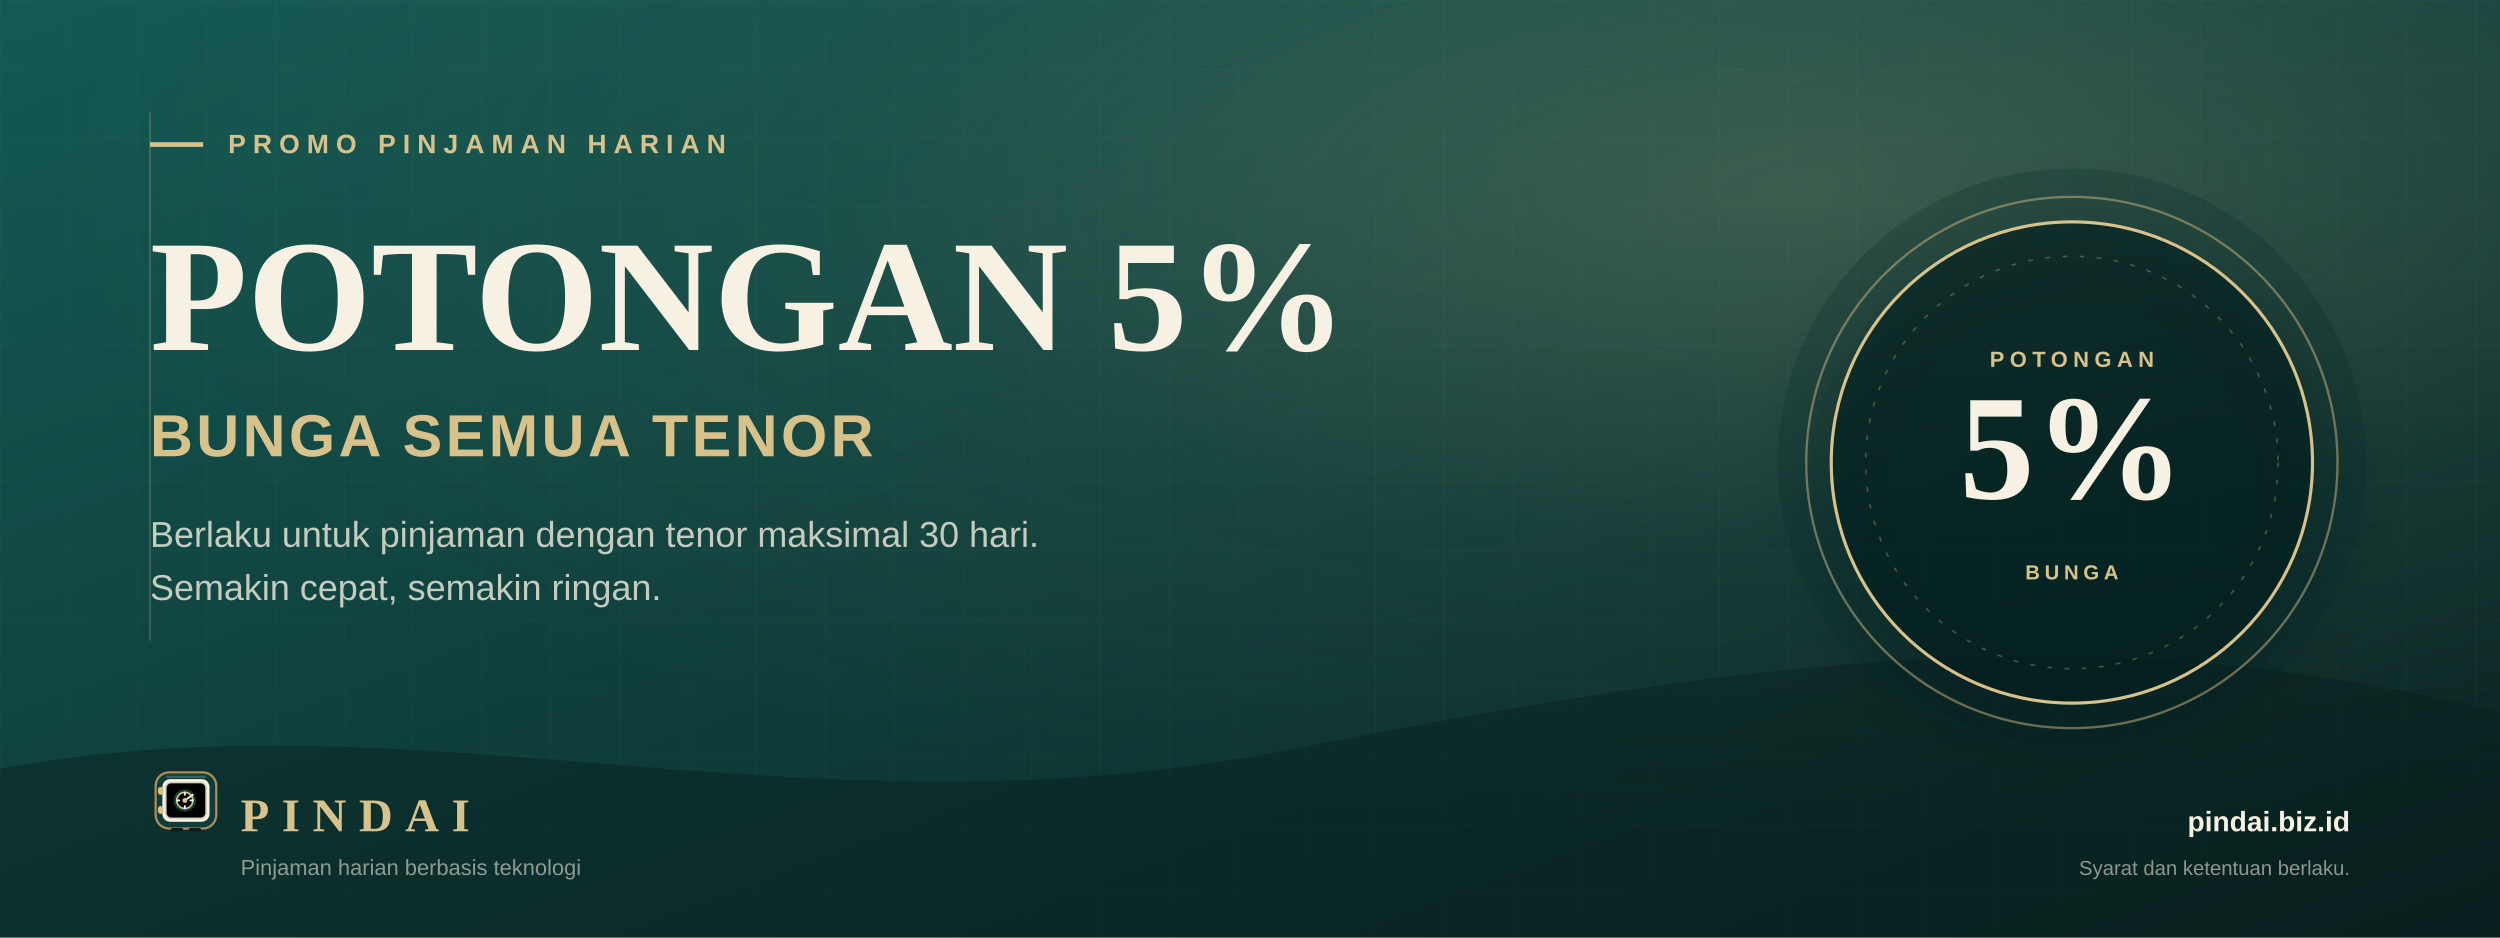
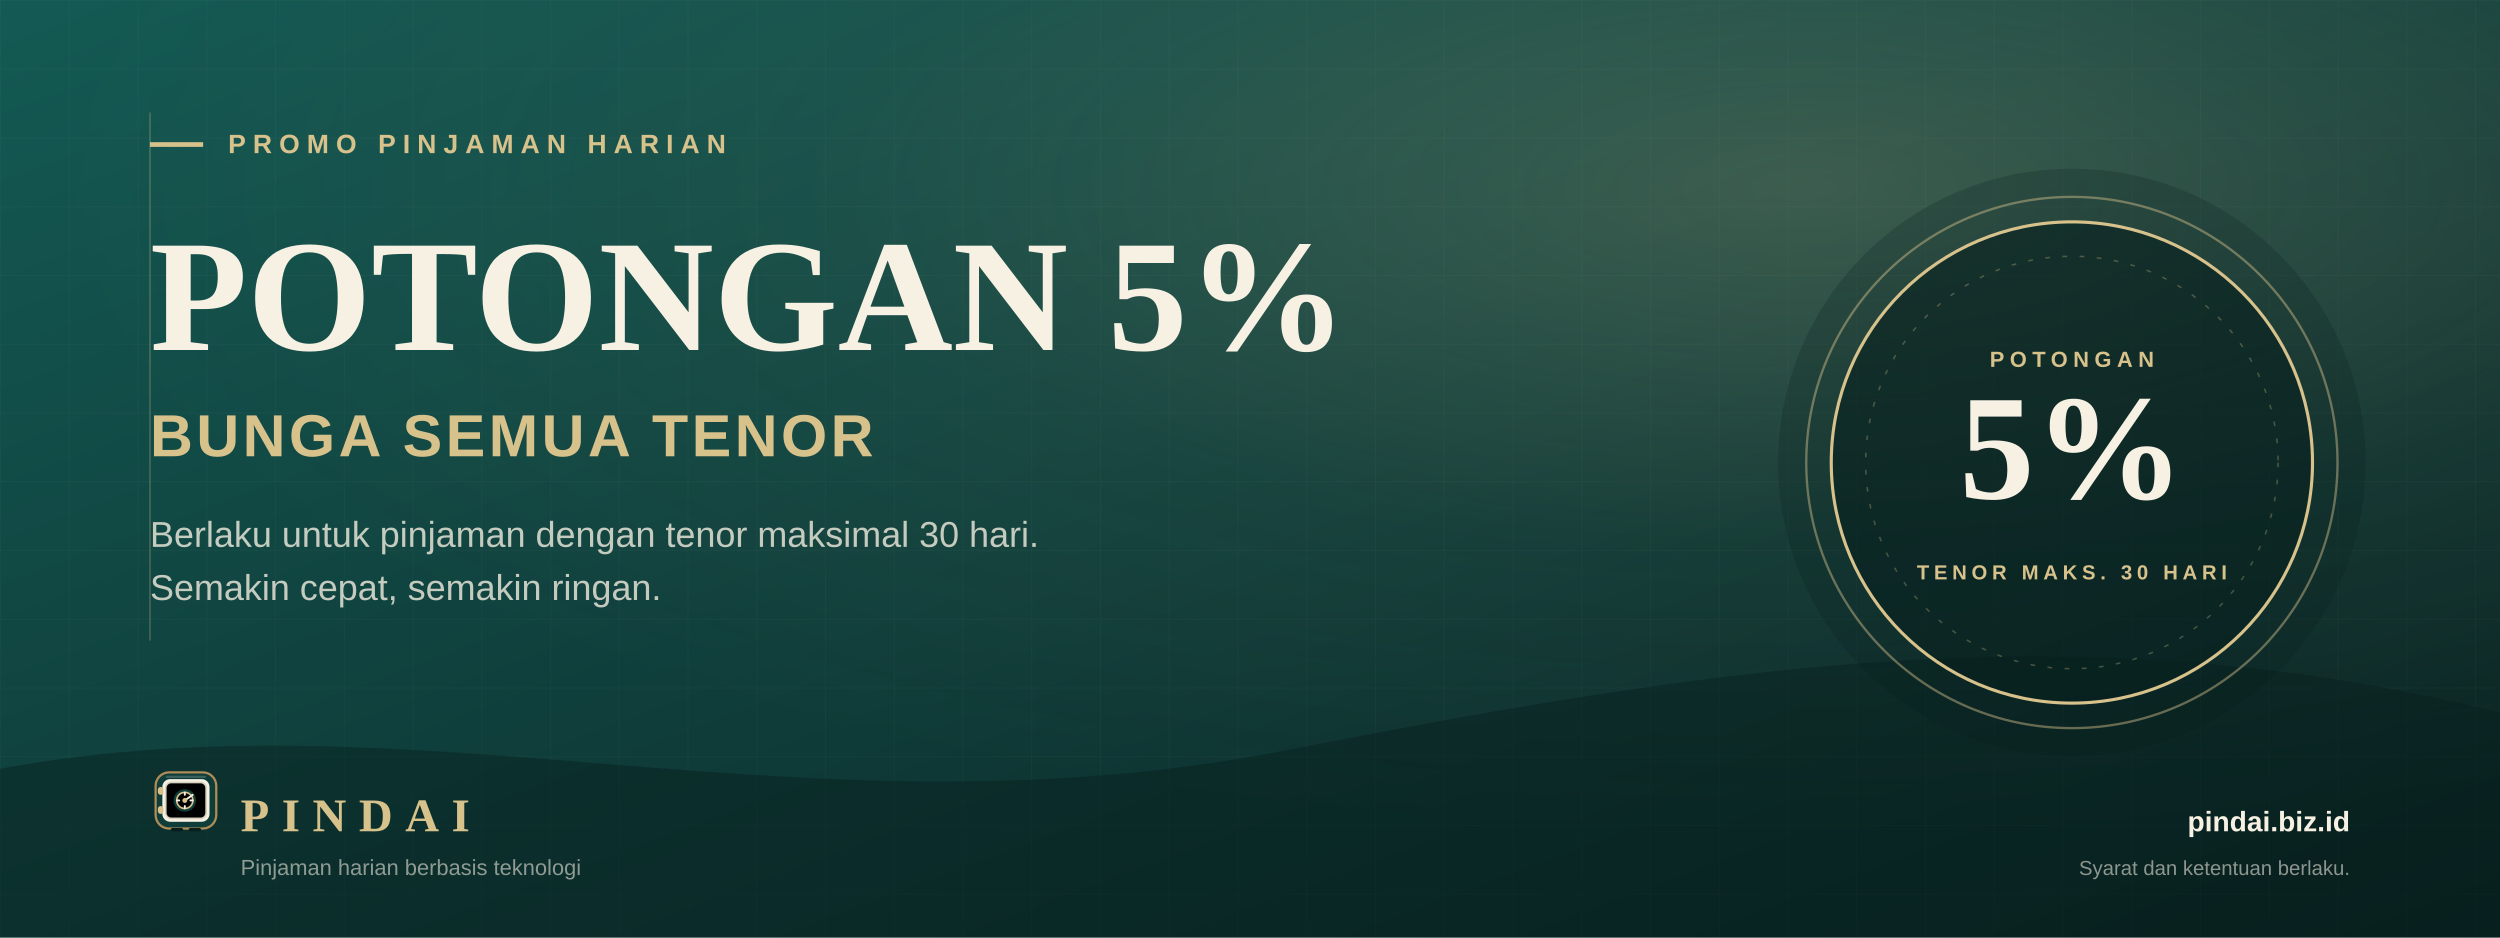
<svg xmlns="http://www.w3.org/2000/svg" width="1600" height="600" viewBox="0 0 1600 600">
  <defs>
    <linearGradient id="latar" x1="0" y1="0" x2="1" y2="1">
      <stop offset="0" stop-color="#145a54" />
      <stop offset="0.52" stop-color="#0f3d3a" />
      <stop offset="1" stop-color="#081f1e" />
    </linearGradient>
    <radialGradient id="cahaya" cx="0.72" cy="0.2" r="0.7">
      <stop offset="0" stop-color="#d8c28c" stop-opacity="0.22" />
      <stop offset="0.55" stop-color="#d8c28c" stop-opacity="0.05" />
      <stop offset="1" stop-color="#d8c28c" stop-opacity="0" />
    </radialGradient>
    <pattern id="garis" width="44" height="44" patternUnits="userSpaceOnUse">
      <path d="M44 0H0V44" fill="none" stroke="#f7f1e3" stroke-opacity="0.035" />
    </pattern>
-     <filter id="bayang" x="-30%" y="-30%" width="160%" height="160%">
-       <feDropShadow dx="0" dy="14" stdDeviation="18" flood-color="#000000" flood-opacity="0.28" />
-     </filter>
  </defs>
  <rect width="1600" height="600" fill="url(#latar)" />
  <rect width="1600" height="600" fill="url(#garis)" />
  <rect width="1600" height="600" fill="url(#cahaya)" />
  <path d="M0 492C270 442 518 540 824 480C1120 422 1340 392 1600 456V600H0Z" fill="#081f1e" fill-opacity="0.46" />
  <path d="M96 72V410" stroke="#d8c28c" stroke-opacity="0.28" stroke-width="1" />
  <g font-family="Liberation Sans, Arial, sans-serif" font-size="17" font-weight="700" letter-spacing="4.5" fill="#d8c28c">
    <rect x="96" y="91" width="34" height="3" fill="#d8c28c" />
    <text x="146" y="98">PROMO PINJAMAN HARIAN</text>
  </g>
  <text x="96" y="224" font-family="Bitstream Charter, Liberation Serif, serif" font-size="102" font-weight="700" fill="#f7f1e3">POTONGAN 5%</text>
  <text x="96" y="292" font-family="Liberation Sans, Arial, sans-serif" font-size="38" font-weight="700" letter-spacing="2.2" fill="#d8c28c">BUNGA SEMUA TENOR</text>
  <text x="96" y="350" font-family="Liberation Sans, Arial, sans-serif" font-size="23" fill="#f7f1e3" fill-opacity="0.78">
    <tspan x="96" dy="0">Berlaku untuk pinjaman dengan tenor maksimal 30 hari.</tspan>
    <tspan x="96" dy="34">Semakin cepat, semakin ringan.</tspan>
  </text>
-   <g transform="translate(1326 296)" filter="url(#bayang)">
+   <g transform="translate(1326 296)">
    <circle r="188" fill="#081f1e" fill-opacity="0.22" />
    <circle r="170" fill="none" stroke="#d8c28c" stroke-opacity="0.45" stroke-width="1.5" />
    <circle r="154" fill="#081f1e" fill-opacity="0.58" stroke="#d8c28c" stroke-width="2" />
    <circle r="132" fill="none" stroke="#d8c28c" stroke-opacity="0.3" stroke-width="1" stroke-dasharray="3 8" />
    <text y="-61.2" text-anchor="middle" font-family="Liberation Sans, Arial, sans-serif" font-size="14" font-weight="700" letter-spacing="3.5" fill="#d8c28c">POTONGAN</text>
    <text y="23.04" text-anchor="middle" font-family="Bitstream Charter, Liberation Serif, serif" font-size="96" font-weight="700" fill="#f7f1e3">5%</text>
-     <text y="74.8" text-anchor="middle" font-family="Liberation Sans, Arial, sans-serif" font-size="13" font-weight="700" letter-spacing="3" fill="#d8c28c">BUNGA</text>
+     <text y="74.8" text-anchor="middle" font-family="Liberation Sans, Arial, sans-serif" font-size="13" font-weight="700" letter-spacing="3" fill="#d8c28c">TENOR MAKS. 30 HARI</text>
  </g>
  <g transform="translate(96 490) scale(0.71875)">
    <rect x="5" y="6" width="54" height="50" rx="12" fill="#0f3d3a" stroke="#b08d57" stroke-width="2" />
    <path d="M15 10h34" stroke="#ffffff" stroke-opacity="0.18" stroke-width="2" stroke-linecap="round" />
    <rect x="11" y="12" width="42" height="38" rx="7" fill="#f7f1e3" />
    <rect x="14" y="15" width="36" height="32" rx="5" stroke="#d9d2c1" stroke-width="1.5" />
    <rect x="7" y="19" width="5" height="7" rx="2.5" fill="#d8c28c" />
    <rect x="7" y="36" width="5" height="7" rx="2.5" fill="#d8c28c" />
    <circle cx="31" cy="31" r="10" fill="#0f3d3a" />
    <circle cx="31" cy="31" r="7.2" stroke="#d8c28c" stroke-width="1.5" />
    <path d="M31 31l7-5M31 24v2M38 31h-2M31 38v-2M24 31h2" stroke="#f7f1e3" stroke-width="1.7" stroke-linecap="round" />
    <circle cx="31" cy="31" r="2.2" fill="#d8c28c" />
    <path d="M20 57h8M36 57h8" stroke="#081f1e" stroke-width="3" stroke-linecap="round" />
  </g>
  <text x="154" y="532" font-family="Bitstream Charter, Liberation Serif, serif" font-size="30" font-weight="700" letter-spacing="8" fill="#d8c28c">PINDAI</text>
  <text x="154" y="560" font-family="Liberation Sans, Arial, sans-serif" font-size="14" fill="#f7f1e3" fill-opacity="0.56">Pinjaman harian berbasis teknologi</text>
  <text x="1504" y="532" text-anchor="end" font-family="Liberation Sans, Arial, sans-serif" font-size="18" font-weight="700" fill="#f7f1e3">pindai.biz.id</text>
  <text x="1504" y="560" text-anchor="end" font-family="Liberation Sans, Arial, sans-serif" font-size="13" fill="#f7f1e3" fill-opacity="0.56">Syarat dan ketentuan berlaku.</text>
</svg>
